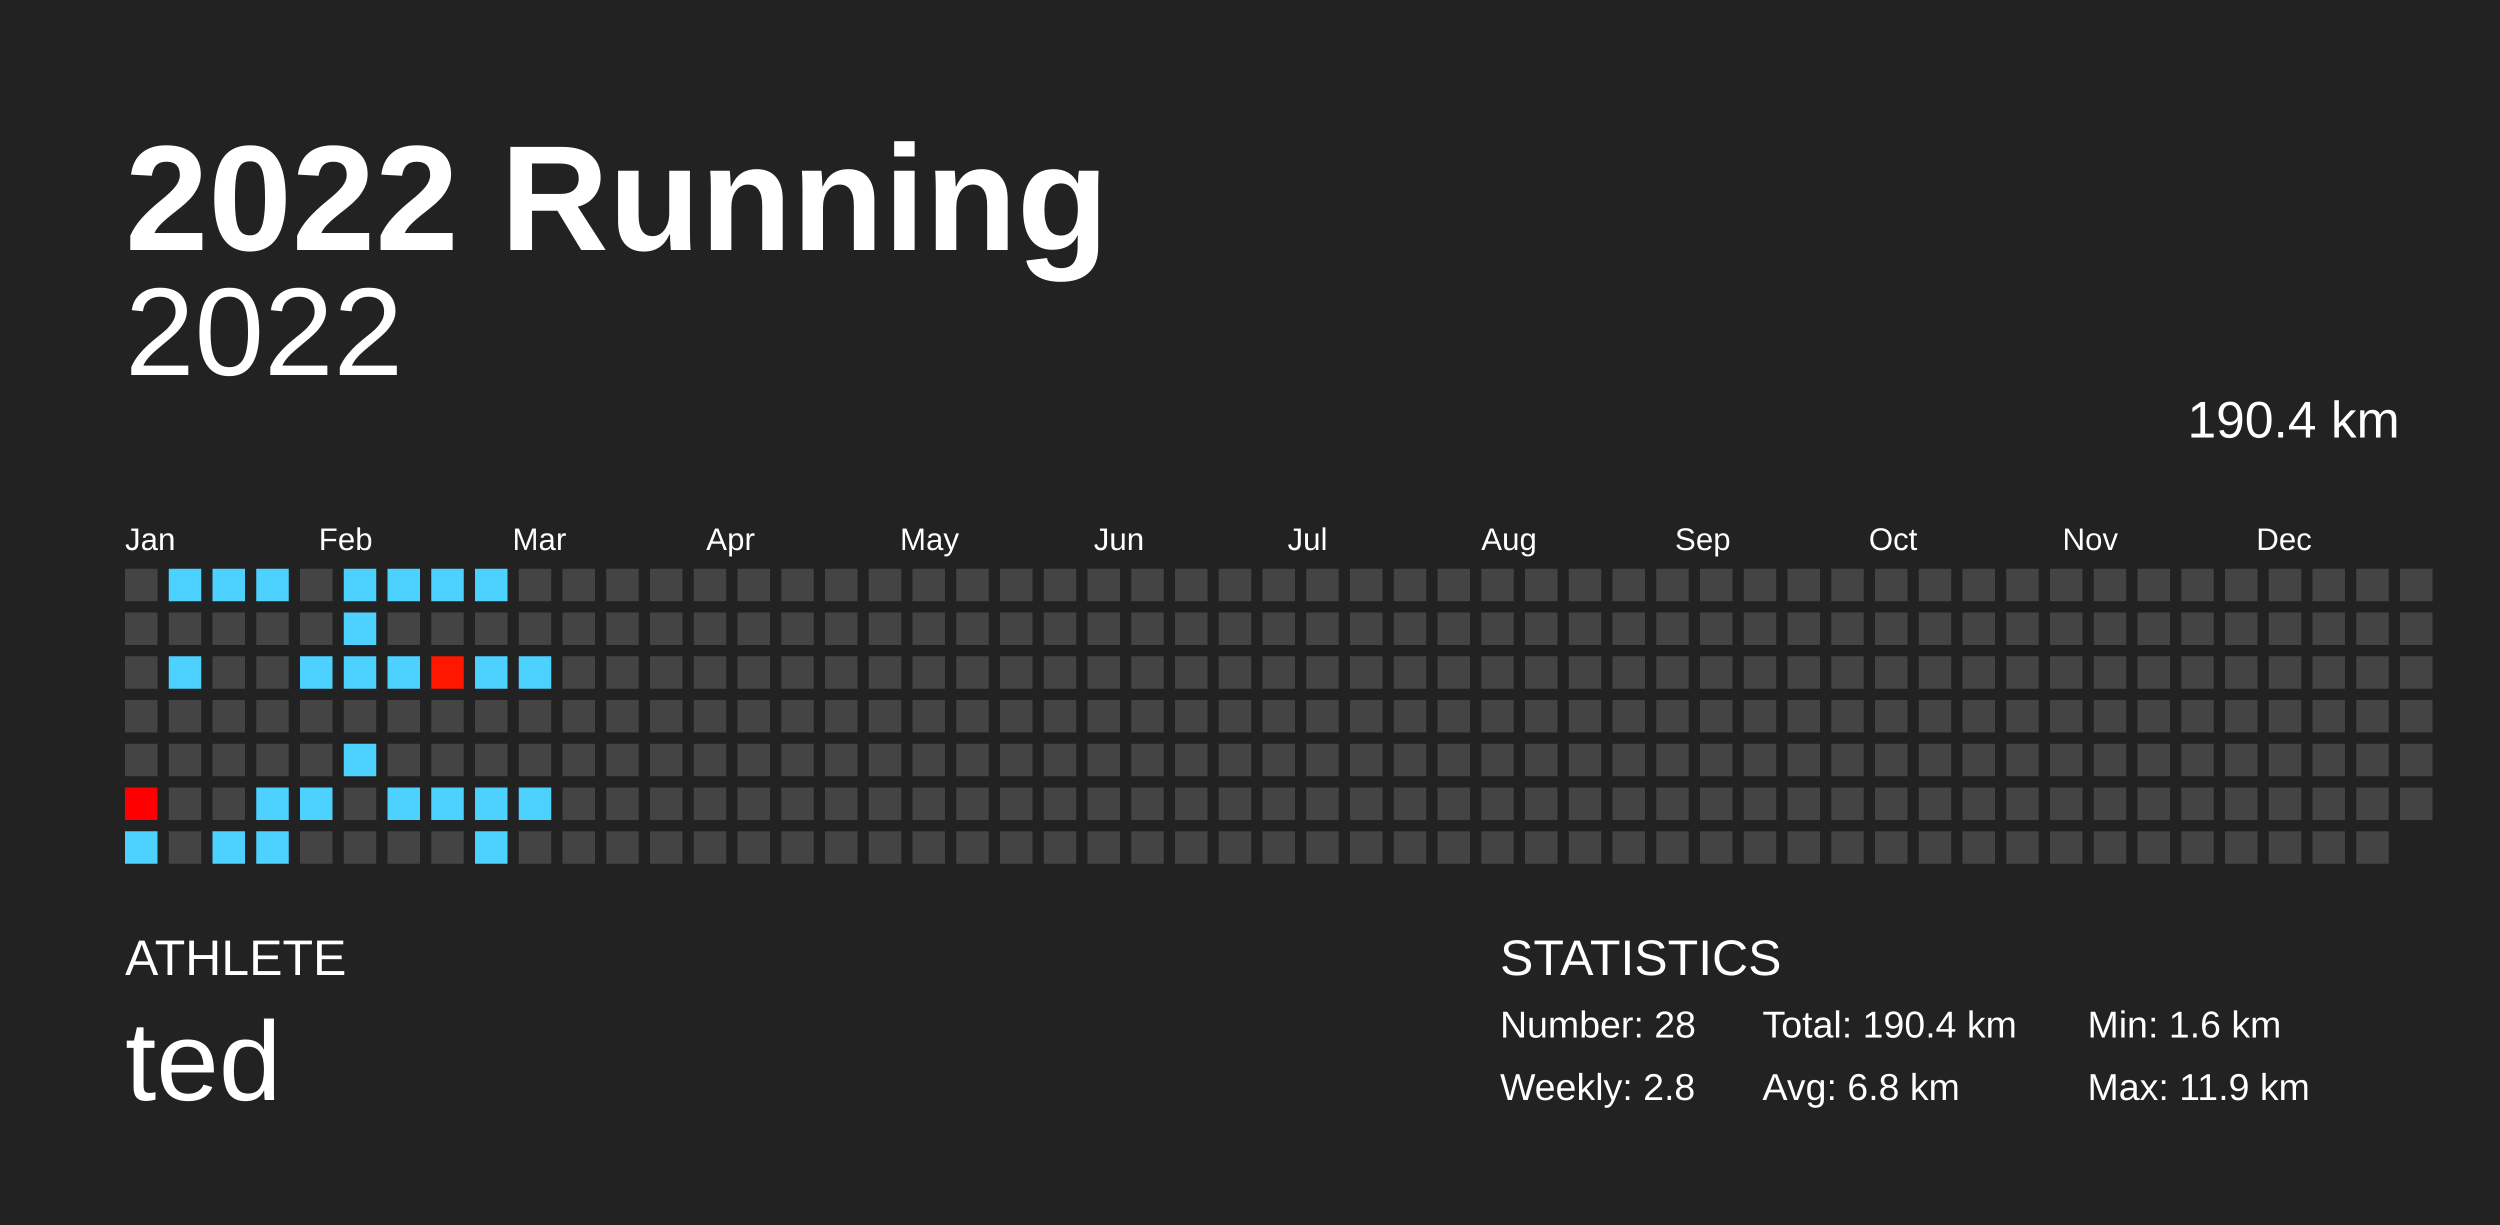
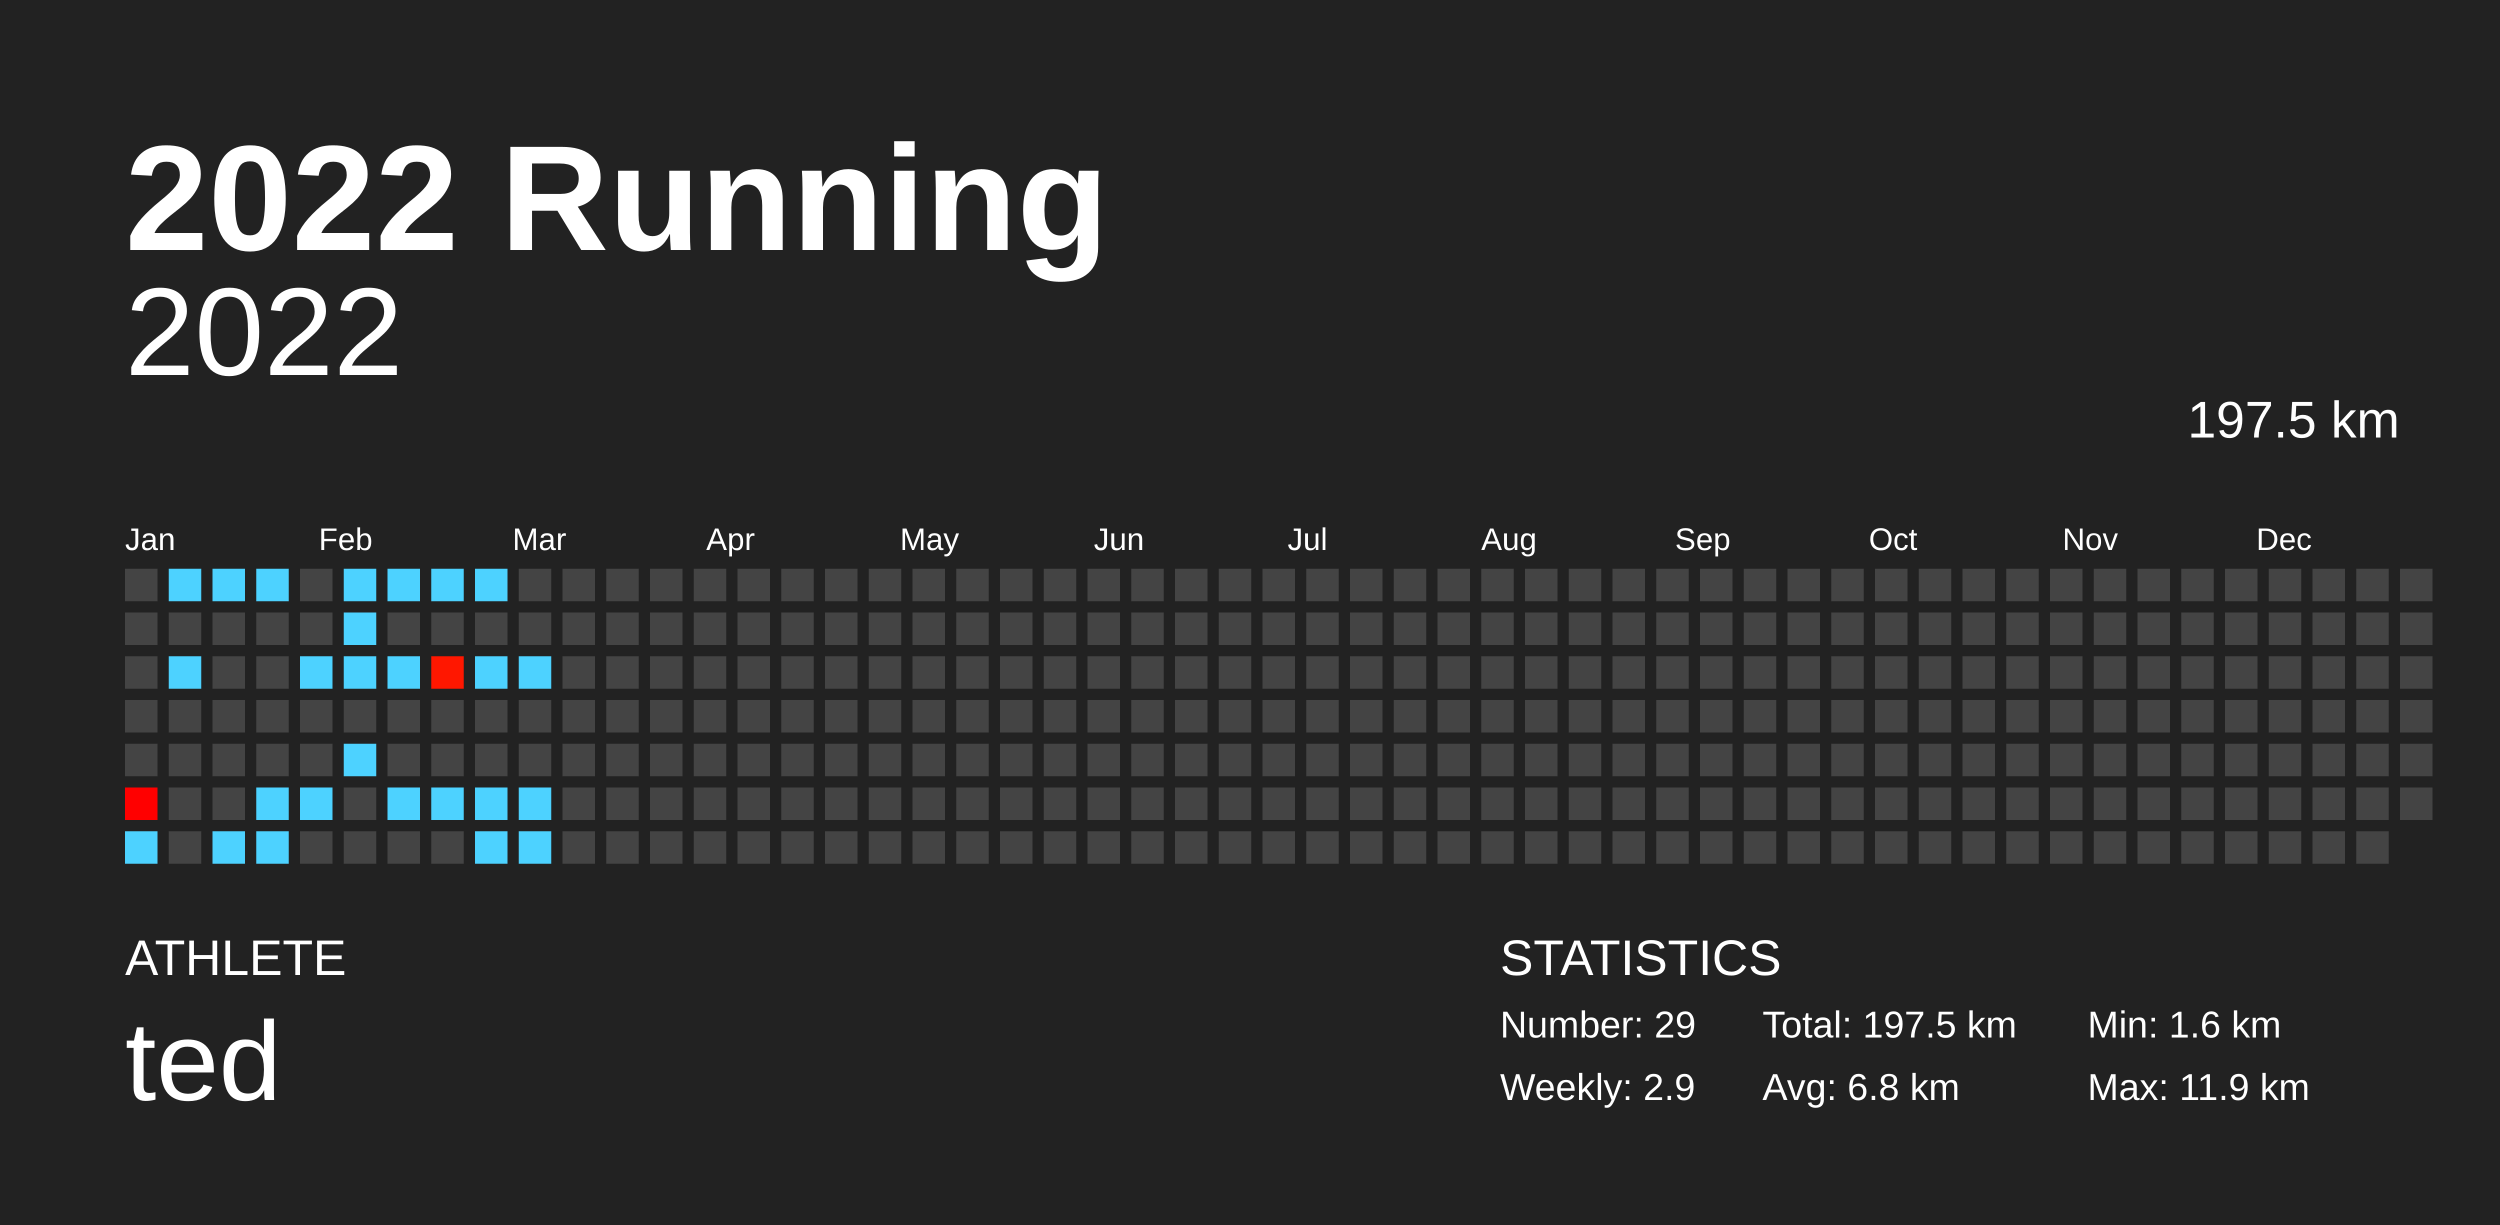
<svg xmlns="http://www.w3.org/2000/svg" baseProfile="full" height="98mm" version="1.1" viewBox="0,0,200,98" width="200mm">
  <defs />
  <rect fill="#222222" height="98" width="200" x="0" y="0" />
  <text fill="#FFFFFF" style="font-size:12px; font-family:Arial; font-weight:bold;" x="10" y="20">2022 Running</text>
  <text fill="#FFFFFF" style="font-size:4px; font-family:Arial" x="10" y="78">ATHLETE</text>
  <text fill="#FFFFFF" style="font-size:9px; font-family:Arial" x="10" y="88">ted</text>
  <text fill="#FFFFFF" style="font-size:4px; font-family:Arial" x="120" y="78">STATISTICS</text>
-   <text fill="#FFFFFF" style="font-size:3px; font-family:Arial" x="120" y="83">Number: 28</text>
-   <text fill="#FFFFFF" style="font-size:3px; font-family:Arial" x="120" y="88">Weekly: 2.8</text>
-   <text fill="#FFFFFF" style="font-size:3px; font-family:Arial" x="141" y="83">Total: 190.4 km</text>
+   <text fill="#FFFFFF" style="font-size:3px; font-family:Arial" x="120" y="83">Number: 29</text>
+   <text fill="#FFFFFF" style="font-size:3px; font-family:Arial" x="120" y="88">Weekly: 2.9</text>
+   <text fill="#FFFFFF" style="font-size:3px; font-family:Arial" x="141" y="83">Total: 197.5 km</text>
  <text fill="#FFFFFF" style="font-size:3px; font-family:Arial" x="141" y="88">Avg: 6.8 km</text>
  <text fill="#FFFFFF" style="font-size:3px; font-family:Arial" x="167" y="83">Min: 1.6 km</text>
  <text fill="#FFFFFF" style="font-size:3px; font-family:Arial" x="167" y="88">Max: 11.9 km</text>
  <text alignment-baseline="hanging" fill="#FFFFFF" style="font-size:10.0px; font-family:Arial;" x="10" y="30">2022</text>
-   <text alignment-baseline="hanging" fill="#FFFFFF" style="font-size:4.125px; font-family:Arial;" x="175" y="35">190.4 km</text>
+   <text alignment-baseline="hanging" fill="#FFFFFF" style="font-size:4.125px; font-family:Arial;" x="175" y="35">197.5 km</text>
  <text fill="#FFFFFF" style="font-size:2.5px; font-family:Arial" x="10.0" y="44">Jan</text>
  <text fill="#FFFFFF" style="font-size:2.5px; font-family:Arial" x="25.5" y="44">Feb</text>
  <text fill="#FFFFFF" style="font-size:2.5px; font-family:Arial" x="41.0" y="44">Mar</text>
  <text fill="#FFFFFF" style="font-size:2.5px; font-family:Arial" x="56.5" y="44">Apr</text>
  <text fill="#FFFFFF" style="font-size:2.5px; font-family:Arial" x="72.0" y="44">May</text>
  <text fill="#FFFFFF" style="font-size:2.5px; font-family:Arial" x="87.5" y="44">Jun</text>
  <text fill="#FFFFFF" style="font-size:2.5px; font-family:Arial" x="103.0" y="44">Jul</text>
  <text fill="#FFFFFF" style="font-size:2.5px; font-family:Arial" x="118.5" y="44">Aug</text>
  <text fill="#FFFFFF" style="font-size:2.5px; font-family:Arial" x="134.0" y="44">Sep</text>
  <text fill="#FFFFFF" style="font-size:2.5px; font-family:Arial" x="149.5" y="44">Oct</text>
  <text fill="#FFFFFF" style="font-size:2.5px; font-family:Arial" x="165.0" y="44">Nov</text>
  <text fill="#FFFFFF" style="font-size:2.5px; font-family:Arial" x="180.5" y="44">Dec</text>
  <rect fill="#444444" height="2.6" width="2.6" x="10.0" y="45.5" />
  <rect fill="#444444" height="2.6" width="2.6" x="10.0" y="49.0" />
  <rect fill="#444444" height="2.6" width="2.6" x="10.0" y="52.5" />
  <rect fill="#444444" height="2.6" width="2.6" x="10.0" y="56.0" />
  <rect fill="#444444" height="2.6" width="2.6" x="10.0" y="59.5" />
  <rect fill="#ff0000" height="2.6" width="2.6" x="10.0" y="63.0" />
  <rect fill="#4dd2ff" height="2.6" width="2.6" x="10.0" y="66.5" />
  <rect fill="#4dd2ff" height="2.6" width="2.6" x="13.5" y="45.5" />
  <rect fill="#444444" height="2.6" width="2.6" x="13.5" y="49.0" />
  <rect fill="#4dd2ff" height="2.6" width="2.6" x="13.5" y="52.5" />
  <rect fill="#444444" height="2.6" width="2.6" x="13.5" y="56.0" />
  <rect fill="#444444" height="2.6" width="2.6" x="13.5" y="59.5" />
  <rect fill="#444444" height="2.6" width="2.6" x="13.5" y="63.0" />
  <rect fill="#444444" height="2.6" width="2.6" x="13.5" y="66.5" />
  <rect fill="#4dd2ff" height="2.6" width="2.6" x="17.0" y="45.5" />
  <rect fill="#444444" height="2.6" width="2.6" x="17.0" y="49.0" />
  <rect fill="#444444" height="2.6" width="2.6" x="17.0" y="52.5" />
  <rect fill="#444444" height="2.6" width="2.6" x="17.0" y="56.0" />
  <rect fill="#444444" height="2.6" width="2.6" x="17.0" y="59.5" />
  <rect fill="#444444" height="2.6" width="2.6" x="17.0" y="63.0" />
  <rect fill="#4dd2ff" height="2.6" width="2.6" x="17.0" y="66.5" />
  <rect fill="#4dd2ff" height="2.6" width="2.6" x="20.5" y="45.5" />
  <rect fill="#444444" height="2.6" width="2.6" x="20.5" y="49.0" />
  <rect fill="#444444" height="2.6" width="2.6" x="20.5" y="52.5" />
  <rect fill="#444444" height="2.6" width="2.6" x="20.5" y="56.0" />
  <rect fill="#444444" height="2.6" width="2.6" x="20.5" y="59.5" />
  <rect fill="#4dd2ff" height="2.6" width="2.6" x="20.5" y="63.0" />
  <rect fill="#4dd2ff" height="2.6" width="2.6" x="20.5" y="66.5" />
  <rect fill="#444444" height="2.6" width="2.6" x="24.0" y="45.5" />
  <rect fill="#444444" height="2.6" width="2.6" x="24.0" y="49.0" />
  <rect fill="#4dd2ff" height="2.6" width="2.6" x="24.0" y="52.5" />
  <rect fill="#444444" height="2.6" width="2.6" x="24.0" y="56.0" />
  <rect fill="#444444" height="2.6" width="2.6" x="24.0" y="59.5" />
  <rect fill="#4dd2ff" height="2.6" width="2.6" x="24.0" y="63.0" />
  <rect fill="#444444" height="2.6" width="2.6" x="24.0" y="66.5" />
  <rect fill="#4dd2ff" height="2.6" width="2.6" x="27.5" y="45.5" />
  <rect fill="#4dd2ff" height="2.6" width="2.6" x="27.5" y="49.0" />
  <rect fill="#4dd2ff" height="2.6" width="2.6" x="27.5" y="52.5" />
  <rect fill="#444444" height="2.6" width="2.6" x="27.5" y="56.0" />
  <rect fill="#4dd2ff" height="2.6" width="2.6" x="27.5" y="59.5" />
  <rect fill="#444444" height="2.6" width="2.6" x="27.5" y="63.0" />
  <rect fill="#444444" height="2.6" width="2.6" x="27.5" y="66.5" />
  <rect fill="#4dd2ff" height="2.6" width="2.6" x="31.0" y="45.5" />
  <rect fill="#444444" height="2.6" width="2.6" x="31.0" y="49.0" />
  <rect fill="#4dd2ff" height="2.6" width="2.6" x="31.0" y="52.5" />
  <rect fill="#444444" height="2.6" width="2.6" x="31.0" y="56.0" />
  <rect fill="#444444" height="2.6" width="2.6" x="31.0" y="59.5" />
  <rect fill="#4dd2ff" height="2.6" width="2.6" x="31.0" y="63.0" />
  <rect fill="#444444" height="2.6" width="2.6" x="31.0" y="66.5" />
  <rect fill="#4dd2ff" height="2.6" width="2.6" x="34.5" y="45.5" />
  <rect fill="#444444" height="2.6" width="2.6" x="34.5" y="49.0" />
  <rect fill="#ff1700" height="2.6" width="2.6" x="34.5" y="52.5" />
  <rect fill="#444444" height="2.6" width="2.6" x="34.5" y="56.0" />
  <rect fill="#444444" height="2.6" width="2.6" x="34.5" y="59.5" />
  <rect fill="#4dd2ff" height="2.6" width="2.6" x="34.5" y="63.0" />
  <rect fill="#444444" height="2.6" width="2.6" x="34.5" y="66.5" />
  <rect fill="#4dd2ff" height="2.6" width="2.6" x="38.0" y="45.5" />
  <rect fill="#444444" height="2.6" width="2.6" x="38.0" y="49.0" />
  <rect fill="#4dd2ff" height="2.6" width="2.6" x="38.0" y="52.5" />
  <rect fill="#444444" height="2.6" width="2.6" x="38.0" y="56.0" />
  <rect fill="#444444" height="2.6" width="2.6" x="38.0" y="59.5" />
  <rect fill="#4dd2ff" height="2.6" width="2.6" x="38.0" y="63.0" />
  <rect fill="#4dd2ff" height="2.6" width="2.6" x="38.0" y="66.5" />
  <rect fill="#444444" height="2.6" width="2.6" x="41.5" y="45.5" />
  <rect fill="#444444" height="2.6" width="2.6" x="41.5" y="49.0" />
  <rect fill="#4dd2ff" height="2.6" width="2.6" x="41.5" y="52.5" />
  <rect fill="#444444" height="2.6" width="2.6" x="41.5" y="56.0" />
  <rect fill="#444444" height="2.6" width="2.6" x="41.5" y="59.5" />
  <rect fill="#4dd2ff" height="2.6" width="2.6" x="41.5" y="63.0" />
-   <rect fill="#444444" height="2.6" width="2.6" x="41.5" y="66.5" />
+   <rect fill="#4dd2ff" height="2.6" width="2.6" x="41.5" y="66.5" />
  <rect fill="#444444" height="2.6" width="2.6" x="45.0" y="45.5" />
  <rect fill="#444444" height="2.6" width="2.6" x="45.0" y="49.0" />
  <rect fill="#444444" height="2.6" width="2.6" x="45.0" y="52.5" />
  <rect fill="#444444" height="2.6" width="2.6" x="45.0" y="56.0" />
  <rect fill="#444444" height="2.6" width="2.6" x="45.0" y="59.5" />
  <rect fill="#444444" height="2.6" width="2.6" x="45.0" y="63.0" />
  <rect fill="#444444" height="2.6" width="2.6" x="45.0" y="66.5" />
  <rect fill="#444444" height="2.6" width="2.6" x="48.5" y="45.5" />
  <rect fill="#444444" height="2.6" width="2.6" x="48.5" y="49.0" />
  <rect fill="#444444" height="2.6" width="2.6" x="48.5" y="52.5" />
  <rect fill="#444444" height="2.6" width="2.6" x="48.5" y="56.0" />
  <rect fill="#444444" height="2.6" width="2.6" x="48.5" y="59.5" />
  <rect fill="#444444" height="2.6" width="2.6" x="48.5" y="63.0" />
  <rect fill="#444444" height="2.6" width="2.6" x="48.5" y="66.5" />
  <rect fill="#444444" height="2.6" width="2.6" x="52.0" y="45.5" />
  <rect fill="#444444" height="2.6" width="2.6" x="52.0" y="49.0" />
  <rect fill="#444444" height="2.6" width="2.6" x="52.0" y="52.5" />
  <rect fill="#444444" height="2.6" width="2.6" x="52.0" y="56.0" />
  <rect fill="#444444" height="2.6" width="2.6" x="52.0" y="59.5" />
  <rect fill="#444444" height="2.6" width="2.6" x="52.0" y="63.0" />
  <rect fill="#444444" height="2.6" width="2.6" x="52.0" y="66.5" />
  <rect fill="#444444" height="2.6" width="2.6" x="55.5" y="45.5" />
  <rect fill="#444444" height="2.6" width="2.6" x="55.5" y="49.0" />
  <rect fill="#444444" height="2.6" width="2.6" x="55.5" y="52.5" />
  <rect fill="#444444" height="2.6" width="2.6" x="55.5" y="56.0" />
  <rect fill="#444444" height="2.6" width="2.6" x="55.5" y="59.5" />
  <rect fill="#444444" height="2.6" width="2.6" x="55.5" y="63.0" />
  <rect fill="#444444" height="2.6" width="2.6" x="55.5" y="66.5" />
  <rect fill="#444444" height="2.6" width="2.6" x="59.0" y="45.5" />
  <rect fill="#444444" height="2.6" width="2.6" x="59.0" y="49.0" />
  <rect fill="#444444" height="2.6" width="2.6" x="59.0" y="52.5" />
  <rect fill="#444444" height="2.6" width="2.6" x="59.0" y="56.0" />
  <rect fill="#444444" height="2.6" width="2.6" x="59.0" y="59.5" />
  <rect fill="#444444" height="2.6" width="2.6" x="59.0" y="63.0" />
  <rect fill="#444444" height="2.6" width="2.6" x="59.0" y="66.5" />
  <rect fill="#444444" height="2.6" width="2.6" x="62.5" y="45.5" />
  <rect fill="#444444" height="2.6" width="2.6" x="62.5" y="49.0" />
  <rect fill="#444444" height="2.6" width="2.6" x="62.5" y="52.5" />
  <rect fill="#444444" height="2.6" width="2.6" x="62.5" y="56.0" />
  <rect fill="#444444" height="2.6" width="2.6" x="62.5" y="59.5" />
  <rect fill="#444444" height="2.6" width="2.6" x="62.5" y="63.0" />
  <rect fill="#444444" height="2.6" width="2.6" x="62.5" y="66.5" />
  <rect fill="#444444" height="2.6" width="2.6" x="66.0" y="45.5" />
  <rect fill="#444444" height="2.6" width="2.6" x="66.0" y="49.0" />
  <rect fill="#444444" height="2.6" width="2.6" x="66.0" y="52.5" />
  <rect fill="#444444" height="2.6" width="2.6" x="66.0" y="56.0" />
  <rect fill="#444444" height="2.6" width="2.6" x="66.0" y="59.5" />
  <rect fill="#444444" height="2.6" width="2.6" x="66.0" y="63.0" />
  <rect fill="#444444" height="2.6" width="2.6" x="66.0" y="66.5" />
  <rect fill="#444444" height="2.6" width="2.6" x="69.5" y="45.5" />
  <rect fill="#444444" height="2.6" width="2.6" x="69.5" y="49.0" />
  <rect fill="#444444" height="2.6" width="2.6" x="69.5" y="52.5" />
  <rect fill="#444444" height="2.6" width="2.6" x="69.5" y="56.0" />
  <rect fill="#444444" height="2.6" width="2.6" x="69.5" y="59.5" />
  <rect fill="#444444" height="2.6" width="2.6" x="69.5" y="63.0" />
  <rect fill="#444444" height="2.6" width="2.6" x="69.5" y="66.5" />
  <rect fill="#444444" height="2.6" width="2.6" x="73.0" y="45.5" />
  <rect fill="#444444" height="2.6" width="2.6" x="73.0" y="49.0" />
  <rect fill="#444444" height="2.6" width="2.6" x="73.0" y="52.5" />
  <rect fill="#444444" height="2.6" width="2.6" x="73.0" y="56.0" />
  <rect fill="#444444" height="2.6" width="2.6" x="73.0" y="59.5" />
  <rect fill="#444444" height="2.6" width="2.6" x="73.0" y="63.0" />
  <rect fill="#444444" height="2.6" width="2.6" x="73.0" y="66.5" />
  <rect fill="#444444" height="2.6" width="2.6" x="76.5" y="45.5" />
  <rect fill="#444444" height="2.6" width="2.6" x="76.5" y="49.0" />
  <rect fill="#444444" height="2.6" width="2.6" x="76.5" y="52.5" />
  <rect fill="#444444" height="2.6" width="2.6" x="76.5" y="56.0" />
  <rect fill="#444444" height="2.6" width="2.6" x="76.5" y="59.5" />
  <rect fill="#444444" height="2.6" width="2.6" x="76.5" y="63.0" />
  <rect fill="#444444" height="2.6" width="2.6" x="76.5" y="66.5" />
  <rect fill="#444444" height="2.6" width="2.6" x="80.0" y="45.5" />
  <rect fill="#444444" height="2.6" width="2.6" x="80.0" y="49.0" />
  <rect fill="#444444" height="2.6" width="2.6" x="80.0" y="52.5" />
  <rect fill="#444444" height="2.6" width="2.6" x="80.0" y="56.0" />
  <rect fill="#444444" height="2.6" width="2.6" x="80.0" y="59.5" />
  <rect fill="#444444" height="2.6" width="2.6" x="80.0" y="63.0" />
  <rect fill="#444444" height="2.6" width="2.6" x="80.0" y="66.5" />
  <rect fill="#444444" height="2.6" width="2.6" x="83.5" y="45.5" />
  <rect fill="#444444" height="2.6" width="2.6" x="83.5" y="49.0" />
  <rect fill="#444444" height="2.6" width="2.6" x="83.5" y="52.5" />
  <rect fill="#444444" height="2.6" width="2.6" x="83.5" y="56.0" />
  <rect fill="#444444" height="2.6" width="2.6" x="83.5" y="59.5" />
  <rect fill="#444444" height="2.6" width="2.6" x="83.5" y="63.0" />
  <rect fill="#444444" height="2.6" width="2.6" x="83.5" y="66.5" />
  <rect fill="#444444" height="2.6" width="2.6" x="87.0" y="45.5" />
  <rect fill="#444444" height="2.6" width="2.6" x="87.0" y="49.0" />
  <rect fill="#444444" height="2.6" width="2.6" x="87.0" y="52.5" />
  <rect fill="#444444" height="2.6" width="2.6" x="87.0" y="56.0" />
  <rect fill="#444444" height="2.6" width="2.6" x="87.0" y="59.5" />
  <rect fill="#444444" height="2.6" width="2.6" x="87.0" y="63.0" />
  <rect fill="#444444" height="2.6" width="2.6" x="87.0" y="66.5" />
  <rect fill="#444444" height="2.6" width="2.6" x="90.5" y="45.5" />
  <rect fill="#444444" height="2.6" width="2.6" x="90.5" y="49.0" />
  <rect fill="#444444" height="2.6" width="2.6" x="90.5" y="52.5" />
  <rect fill="#444444" height="2.6" width="2.6" x="90.5" y="56.0" />
  <rect fill="#444444" height="2.6" width="2.6" x="90.5" y="59.5" />
  <rect fill="#444444" height="2.6" width="2.6" x="90.5" y="63.0" />
  <rect fill="#444444" height="2.6" width="2.6" x="90.5" y="66.5" />
  <rect fill="#444444" height="2.6" width="2.6" x="94.0" y="45.5" />
  <rect fill="#444444" height="2.6" width="2.6" x="94.0" y="49.0" />
  <rect fill="#444444" height="2.6" width="2.6" x="94.0" y="52.5" />
  <rect fill="#444444" height="2.6" width="2.6" x="94.0" y="56.0" />
  <rect fill="#444444" height="2.6" width="2.6" x="94.0" y="59.5" />
  <rect fill="#444444" height="2.6" width="2.6" x="94.0" y="63.0" />
  <rect fill="#444444" height="2.6" width="2.6" x="94.0" y="66.5" />
  <rect fill="#444444" height="2.6" width="2.6" x="97.5" y="45.5" />
  <rect fill="#444444" height="2.6" width="2.6" x="97.5" y="49.0" />
  <rect fill="#444444" height="2.6" width="2.6" x="97.5" y="52.5" />
  <rect fill="#444444" height="2.6" width="2.6" x="97.5" y="56.0" />
  <rect fill="#444444" height="2.6" width="2.6" x="97.5" y="59.5" />
  <rect fill="#444444" height="2.6" width="2.6" x="97.5" y="63.0" />
  <rect fill="#444444" height="2.6" width="2.6" x="97.5" y="66.5" />
  <rect fill="#444444" height="2.6" width="2.6" x="101.0" y="45.5" />
  <rect fill="#444444" height="2.6" width="2.6" x="101.0" y="49.0" />
  <rect fill="#444444" height="2.6" width="2.6" x="101.0" y="52.5" />
  <rect fill="#444444" height="2.6" width="2.6" x="101.0" y="56.0" />
  <rect fill="#444444" height="2.6" width="2.6" x="101.0" y="59.5" />
  <rect fill="#444444" height="2.6" width="2.6" x="101.0" y="63.0" />
  <rect fill="#444444" height="2.6" width="2.6" x="101.0" y="66.5" />
  <rect fill="#444444" height="2.6" width="2.6" x="104.5" y="45.5" />
  <rect fill="#444444" height="2.6" width="2.6" x="104.5" y="49.0" />
  <rect fill="#444444" height="2.6" width="2.6" x="104.5" y="52.5" />
  <rect fill="#444444" height="2.6" width="2.6" x="104.5" y="56.0" />
  <rect fill="#444444" height="2.6" width="2.6" x="104.5" y="59.5" />
  <rect fill="#444444" height="2.6" width="2.6" x="104.5" y="63.0" />
  <rect fill="#444444" height="2.6" width="2.6" x="104.5" y="66.5" />
  <rect fill="#444444" height="2.6" width="2.6" x="108.0" y="45.5" />
  <rect fill="#444444" height="2.6" width="2.6" x="108.0" y="49.0" />
  <rect fill="#444444" height="2.6" width="2.6" x="108.0" y="52.5" />
  <rect fill="#444444" height="2.6" width="2.6" x="108.0" y="56.0" />
  <rect fill="#444444" height="2.6" width="2.6" x="108.0" y="59.5" />
  <rect fill="#444444" height="2.6" width="2.6" x="108.0" y="63.0" />
  <rect fill="#444444" height="2.6" width="2.6" x="108.0" y="66.5" />
  <rect fill="#444444" height="2.6" width="2.6" x="111.5" y="45.5" />
  <rect fill="#444444" height="2.6" width="2.6" x="111.5" y="49.0" />
  <rect fill="#444444" height="2.6" width="2.6" x="111.5" y="52.5" />
  <rect fill="#444444" height="2.6" width="2.6" x="111.5" y="56.0" />
  <rect fill="#444444" height="2.6" width="2.6" x="111.5" y="59.5" />
  <rect fill="#444444" height="2.6" width="2.6" x="111.5" y="63.0" />
  <rect fill="#444444" height="2.6" width="2.6" x="111.5" y="66.5" />
  <rect fill="#444444" height="2.6" width="2.6" x="115.0" y="45.5" />
  <rect fill="#444444" height="2.6" width="2.6" x="115.0" y="49.0" />
  <rect fill="#444444" height="2.6" width="2.6" x="115.0" y="52.5" />
  <rect fill="#444444" height="2.6" width="2.6" x="115.0" y="56.0" />
  <rect fill="#444444" height="2.6" width="2.6" x="115.0" y="59.5" />
  <rect fill="#444444" height="2.6" width="2.6" x="115.0" y="63.0" />
  <rect fill="#444444" height="2.6" width="2.6" x="115.0" y="66.5" />
  <rect fill="#444444" height="2.6" width="2.6" x="118.5" y="45.5" />
  <rect fill="#444444" height="2.6" width="2.6" x="118.5" y="49.0" />
  <rect fill="#444444" height="2.6" width="2.6" x="118.5" y="52.5" />
  <rect fill="#444444" height="2.6" width="2.6" x="118.5" y="56.0" />
  <rect fill="#444444" height="2.6" width="2.6" x="118.5" y="59.5" />
  <rect fill="#444444" height="2.6" width="2.6" x="118.5" y="63.0" />
  <rect fill="#444444" height="2.6" width="2.6" x="118.5" y="66.5" />
  <rect fill="#444444" height="2.6" width="2.6" x="122.0" y="45.5" />
  <rect fill="#444444" height="2.6" width="2.6" x="122.0" y="49.0" />
  <rect fill="#444444" height="2.6" width="2.6" x="122.0" y="52.5" />
  <rect fill="#444444" height="2.6" width="2.6" x="122.0" y="56.0" />
  <rect fill="#444444" height="2.6" width="2.6" x="122.0" y="59.5" />
  <rect fill="#444444" height="2.6" width="2.6" x="122.0" y="63.0" />
  <rect fill="#444444" height="2.6" width="2.6" x="122.0" y="66.5" />
  <rect fill="#444444" height="2.6" width="2.6" x="125.5" y="45.5" />
  <rect fill="#444444" height="2.6" width="2.6" x="125.5" y="49.0" />
  <rect fill="#444444" height="2.6" width="2.6" x="125.5" y="52.5" />
  <rect fill="#444444" height="2.6" width="2.6" x="125.5" y="56.0" />
  <rect fill="#444444" height="2.6" width="2.6" x="125.5" y="59.5" />
  <rect fill="#444444" height="2.6" width="2.6" x="125.5" y="63.0" />
  <rect fill="#444444" height="2.6" width="2.6" x="125.5" y="66.5" />
  <rect fill="#444444" height="2.6" width="2.6" x="129.0" y="45.5" />
  <rect fill="#444444" height="2.6" width="2.6" x="129.0" y="49.0" />
  <rect fill="#444444" height="2.6" width="2.6" x="129.0" y="52.5" />
  <rect fill="#444444" height="2.6" width="2.6" x="129.0" y="56.0" />
  <rect fill="#444444" height="2.6" width="2.6" x="129.0" y="59.5" />
  <rect fill="#444444" height="2.6" width="2.6" x="129.0" y="63.0" />
  <rect fill="#444444" height="2.6" width="2.6" x="129.0" y="66.5" />
  <rect fill="#444444" height="2.6" width="2.6" x="132.5" y="45.5" />
  <rect fill="#444444" height="2.6" width="2.6" x="132.5" y="49.0" />
  <rect fill="#444444" height="2.6" width="2.6" x="132.5" y="52.5" />
  <rect fill="#444444" height="2.6" width="2.6" x="132.5" y="56.0" />
  <rect fill="#444444" height="2.6" width="2.6" x="132.5" y="59.5" />
  <rect fill="#444444" height="2.6" width="2.6" x="132.5" y="63.0" />
  <rect fill="#444444" height="2.6" width="2.6" x="132.5" y="66.5" />
  <rect fill="#444444" height="2.6" width="2.6" x="136.0" y="45.5" />
  <rect fill="#444444" height="2.6" width="2.6" x="136.0" y="49.0" />
  <rect fill="#444444" height="2.6" width="2.6" x="136.0" y="52.5" />
  <rect fill="#444444" height="2.6" width="2.6" x="136.0" y="56.0" />
  <rect fill="#444444" height="2.6" width="2.6" x="136.0" y="59.5" />
  <rect fill="#444444" height="2.6" width="2.6" x="136.0" y="63.0" />
  <rect fill="#444444" height="2.6" width="2.6" x="136.0" y="66.5" />
  <rect fill="#444444" height="2.6" width="2.6" x="139.5" y="45.5" />
  <rect fill="#444444" height="2.6" width="2.6" x="139.5" y="49.0" />
  <rect fill="#444444" height="2.6" width="2.6" x="139.5" y="52.5" />
  <rect fill="#444444" height="2.6" width="2.6" x="139.5" y="56.0" />
  <rect fill="#444444" height="2.6" width="2.6" x="139.5" y="59.5" />
  <rect fill="#444444" height="2.6" width="2.6" x="139.5" y="63.0" />
  <rect fill="#444444" height="2.6" width="2.6" x="139.5" y="66.5" />
  <rect fill="#444444" height="2.6" width="2.6" x="143.0" y="45.5" />
  <rect fill="#444444" height="2.6" width="2.6" x="143.0" y="49.0" />
  <rect fill="#444444" height="2.6" width="2.6" x="143.0" y="52.5" />
  <rect fill="#444444" height="2.6" width="2.6" x="143.0" y="56.0" />
  <rect fill="#444444" height="2.6" width="2.6" x="143.0" y="59.5" />
  <rect fill="#444444" height="2.6" width="2.6" x="143.0" y="63.0" />
  <rect fill="#444444" height="2.6" width="2.6" x="143.0" y="66.5" />
  <rect fill="#444444" height="2.6" width="2.6" x="146.5" y="45.5" />
  <rect fill="#444444" height="2.6" width="2.6" x="146.5" y="49.0" />
  <rect fill="#444444" height="2.6" width="2.6" x="146.5" y="52.5" />
  <rect fill="#444444" height="2.6" width="2.6" x="146.5" y="56.0" />
  <rect fill="#444444" height="2.6" width="2.6" x="146.5" y="59.5" />
  <rect fill="#444444" height="2.6" width="2.6" x="146.5" y="63.0" />
  <rect fill="#444444" height="2.6" width="2.6" x="146.5" y="66.5" />
  <rect fill="#444444" height="2.6" width="2.6" x="150.0" y="45.5" />
  <rect fill="#444444" height="2.6" width="2.6" x="150.0" y="49.0" />
  <rect fill="#444444" height="2.6" width="2.6" x="150.0" y="52.5" />
  <rect fill="#444444" height="2.6" width="2.6" x="150.0" y="56.0" />
  <rect fill="#444444" height="2.6" width="2.6" x="150.0" y="59.5" />
  <rect fill="#444444" height="2.6" width="2.6" x="150.0" y="63.0" />
  <rect fill="#444444" height="2.6" width="2.6" x="150.0" y="66.5" />
  <rect fill="#444444" height="2.6" width="2.6" x="153.5" y="45.5" />
  <rect fill="#444444" height="2.6" width="2.6" x="153.5" y="49.0" />
  <rect fill="#444444" height="2.6" width="2.6" x="153.5" y="52.5" />
  <rect fill="#444444" height="2.6" width="2.6" x="153.5" y="56.0" />
  <rect fill="#444444" height="2.6" width="2.6" x="153.5" y="59.5" />
  <rect fill="#444444" height="2.6" width="2.6" x="153.5" y="63.0" />
  <rect fill="#444444" height="2.6" width="2.6" x="153.5" y="66.5" />
  <rect fill="#444444" height="2.6" width="2.6" x="157.0" y="45.5" />
  <rect fill="#444444" height="2.6" width="2.6" x="157.0" y="49.0" />
  <rect fill="#444444" height="2.6" width="2.6" x="157.0" y="52.5" />
  <rect fill="#444444" height="2.6" width="2.6" x="157.0" y="56.0" />
  <rect fill="#444444" height="2.6" width="2.6" x="157.0" y="59.5" />
  <rect fill="#444444" height="2.6" width="2.6" x="157.0" y="63.0" />
  <rect fill="#444444" height="2.6" width="2.6" x="157.0" y="66.5" />
  <rect fill="#444444" height="2.6" width="2.6" x="160.5" y="45.5" />
  <rect fill="#444444" height="2.6" width="2.6" x="160.5" y="49.0" />
  <rect fill="#444444" height="2.6" width="2.6" x="160.5" y="52.5" />
  <rect fill="#444444" height="2.6" width="2.6" x="160.5" y="56.0" />
  <rect fill="#444444" height="2.6" width="2.6" x="160.5" y="59.5" />
  <rect fill="#444444" height="2.6" width="2.6" x="160.5" y="63.0" />
  <rect fill="#444444" height="2.6" width="2.6" x="160.5" y="66.5" />
  <rect fill="#444444" height="2.6" width="2.6" x="164.0" y="45.5" />
  <rect fill="#444444" height="2.6" width="2.6" x="164.0" y="49.0" />
  <rect fill="#444444" height="2.6" width="2.6" x="164.0" y="52.5" />
  <rect fill="#444444" height="2.6" width="2.6" x="164.0" y="56.0" />
  <rect fill="#444444" height="2.6" width="2.6" x="164.0" y="59.5" />
  <rect fill="#444444" height="2.6" width="2.6" x="164.0" y="63.0" />
  <rect fill="#444444" height="2.6" width="2.6" x="164.0" y="66.5" />
  <rect fill="#444444" height="2.6" width="2.6" x="167.5" y="45.5" />
  <rect fill="#444444" height="2.6" width="2.6" x="167.5" y="49.0" />
  <rect fill="#444444" height="2.6" width="2.6" x="167.5" y="52.5" />
  <rect fill="#444444" height="2.6" width="2.6" x="167.5" y="56.0" />
  <rect fill="#444444" height="2.6" width="2.6" x="167.5" y="59.5" />
  <rect fill="#444444" height="2.6" width="2.6" x="167.5" y="63.0" />
  <rect fill="#444444" height="2.6" width="2.6" x="167.5" y="66.5" />
  <rect fill="#444444" height="2.6" width="2.6" x="171.0" y="45.5" />
  <rect fill="#444444" height="2.6" width="2.6" x="171.0" y="49.0" />
  <rect fill="#444444" height="2.6" width="2.6" x="171.0" y="52.5" />
  <rect fill="#444444" height="2.6" width="2.6" x="171.0" y="56.0" />
  <rect fill="#444444" height="2.6" width="2.6" x="171.0" y="59.5" />
  <rect fill="#444444" height="2.6" width="2.6" x="171.0" y="63.0" />
  <rect fill="#444444" height="2.6" width="2.6" x="171.0" y="66.5" />
  <rect fill="#444444" height="2.6" width="2.6" x="174.5" y="45.5" />
  <rect fill="#444444" height="2.6" width="2.6" x="174.5" y="49.0" />
  <rect fill="#444444" height="2.6" width="2.6" x="174.5" y="52.5" />
  <rect fill="#444444" height="2.6" width="2.6" x="174.5" y="56.0" />
  <rect fill="#444444" height="2.6" width="2.6" x="174.5" y="59.5" />
  <rect fill="#444444" height="2.6" width="2.6" x="174.5" y="63.0" />
  <rect fill="#444444" height="2.6" width="2.6" x="174.5" y="66.5" />
  <rect fill="#444444" height="2.6" width="2.6" x="178.0" y="45.5" />
  <rect fill="#444444" height="2.6" width="2.6" x="178.0" y="49.0" />
  <rect fill="#444444" height="2.6" width="2.6" x="178.0" y="52.5" />
  <rect fill="#444444" height="2.6" width="2.6" x="178.0" y="56.0" />
  <rect fill="#444444" height="2.6" width="2.6" x="178.0" y="59.5" />
  <rect fill="#444444" height="2.6" width="2.6" x="178.0" y="63.0" />
  <rect fill="#444444" height="2.6" width="2.6" x="178.0" y="66.5" />
  <rect fill="#444444" height="2.6" width="2.6" x="181.5" y="45.5" />
  <rect fill="#444444" height="2.6" width="2.6" x="181.5" y="49.0" />
  <rect fill="#444444" height="2.6" width="2.6" x="181.5" y="52.5" />
  <rect fill="#444444" height="2.6" width="2.6" x="181.5" y="56.0" />
  <rect fill="#444444" height="2.6" width="2.6" x="181.5" y="59.5" />
  <rect fill="#444444" height="2.6" width="2.6" x="181.5" y="63.0" />
  <rect fill="#444444" height="2.6" width="2.6" x="181.5" y="66.5" />
  <rect fill="#444444" height="2.6" width="2.6" x="185.0" y="45.5" />
  <rect fill="#444444" height="2.6" width="2.6" x="185.0" y="49.0" />
  <rect fill="#444444" height="2.6" width="2.6" x="185.0" y="52.5" />
  <rect fill="#444444" height="2.6" width="2.6" x="185.0" y="56.0" />
  <rect fill="#444444" height="2.6" width="2.6" x="185.0" y="59.5" />
  <rect fill="#444444" height="2.6" width="2.6" x="185.0" y="63.0" />
  <rect fill="#444444" height="2.6" width="2.6" x="185.0" y="66.5" />
  <rect fill="#444444" height="2.6" width="2.6" x="188.5" y="45.5" />
  <rect fill="#444444" height="2.6" width="2.6" x="188.5" y="49.0" />
  <rect fill="#444444" height="2.6" width="2.6" x="188.5" y="52.5" />
  <rect fill="#444444" height="2.6" width="2.6" x="188.5" y="56.0" />
  <rect fill="#444444" height="2.6" width="2.6" x="188.5" y="59.5" />
  <rect fill="#444444" height="2.6" width="2.6" x="188.5" y="63.0" />
  <rect fill="#444444" height="2.6" width="2.6" x="188.5" y="66.5" />
  <rect fill="#444444" height="2.6" width="2.6" x="192.0" y="45.5" />
  <rect fill="#444444" height="2.6" width="2.6" x="192.0" y="49.0" />
  <rect fill="#444444" height="2.6" width="2.6" x="192.0" y="52.5" />
  <rect fill="#444444" height="2.6" width="2.6" x="192.0" y="56.0" />
  <rect fill="#444444" height="2.6" width="2.6" x="192.0" y="59.5" />
  <rect fill="#444444" height="2.6" width="2.6" x="192.0" y="63.0" />
</svg>
